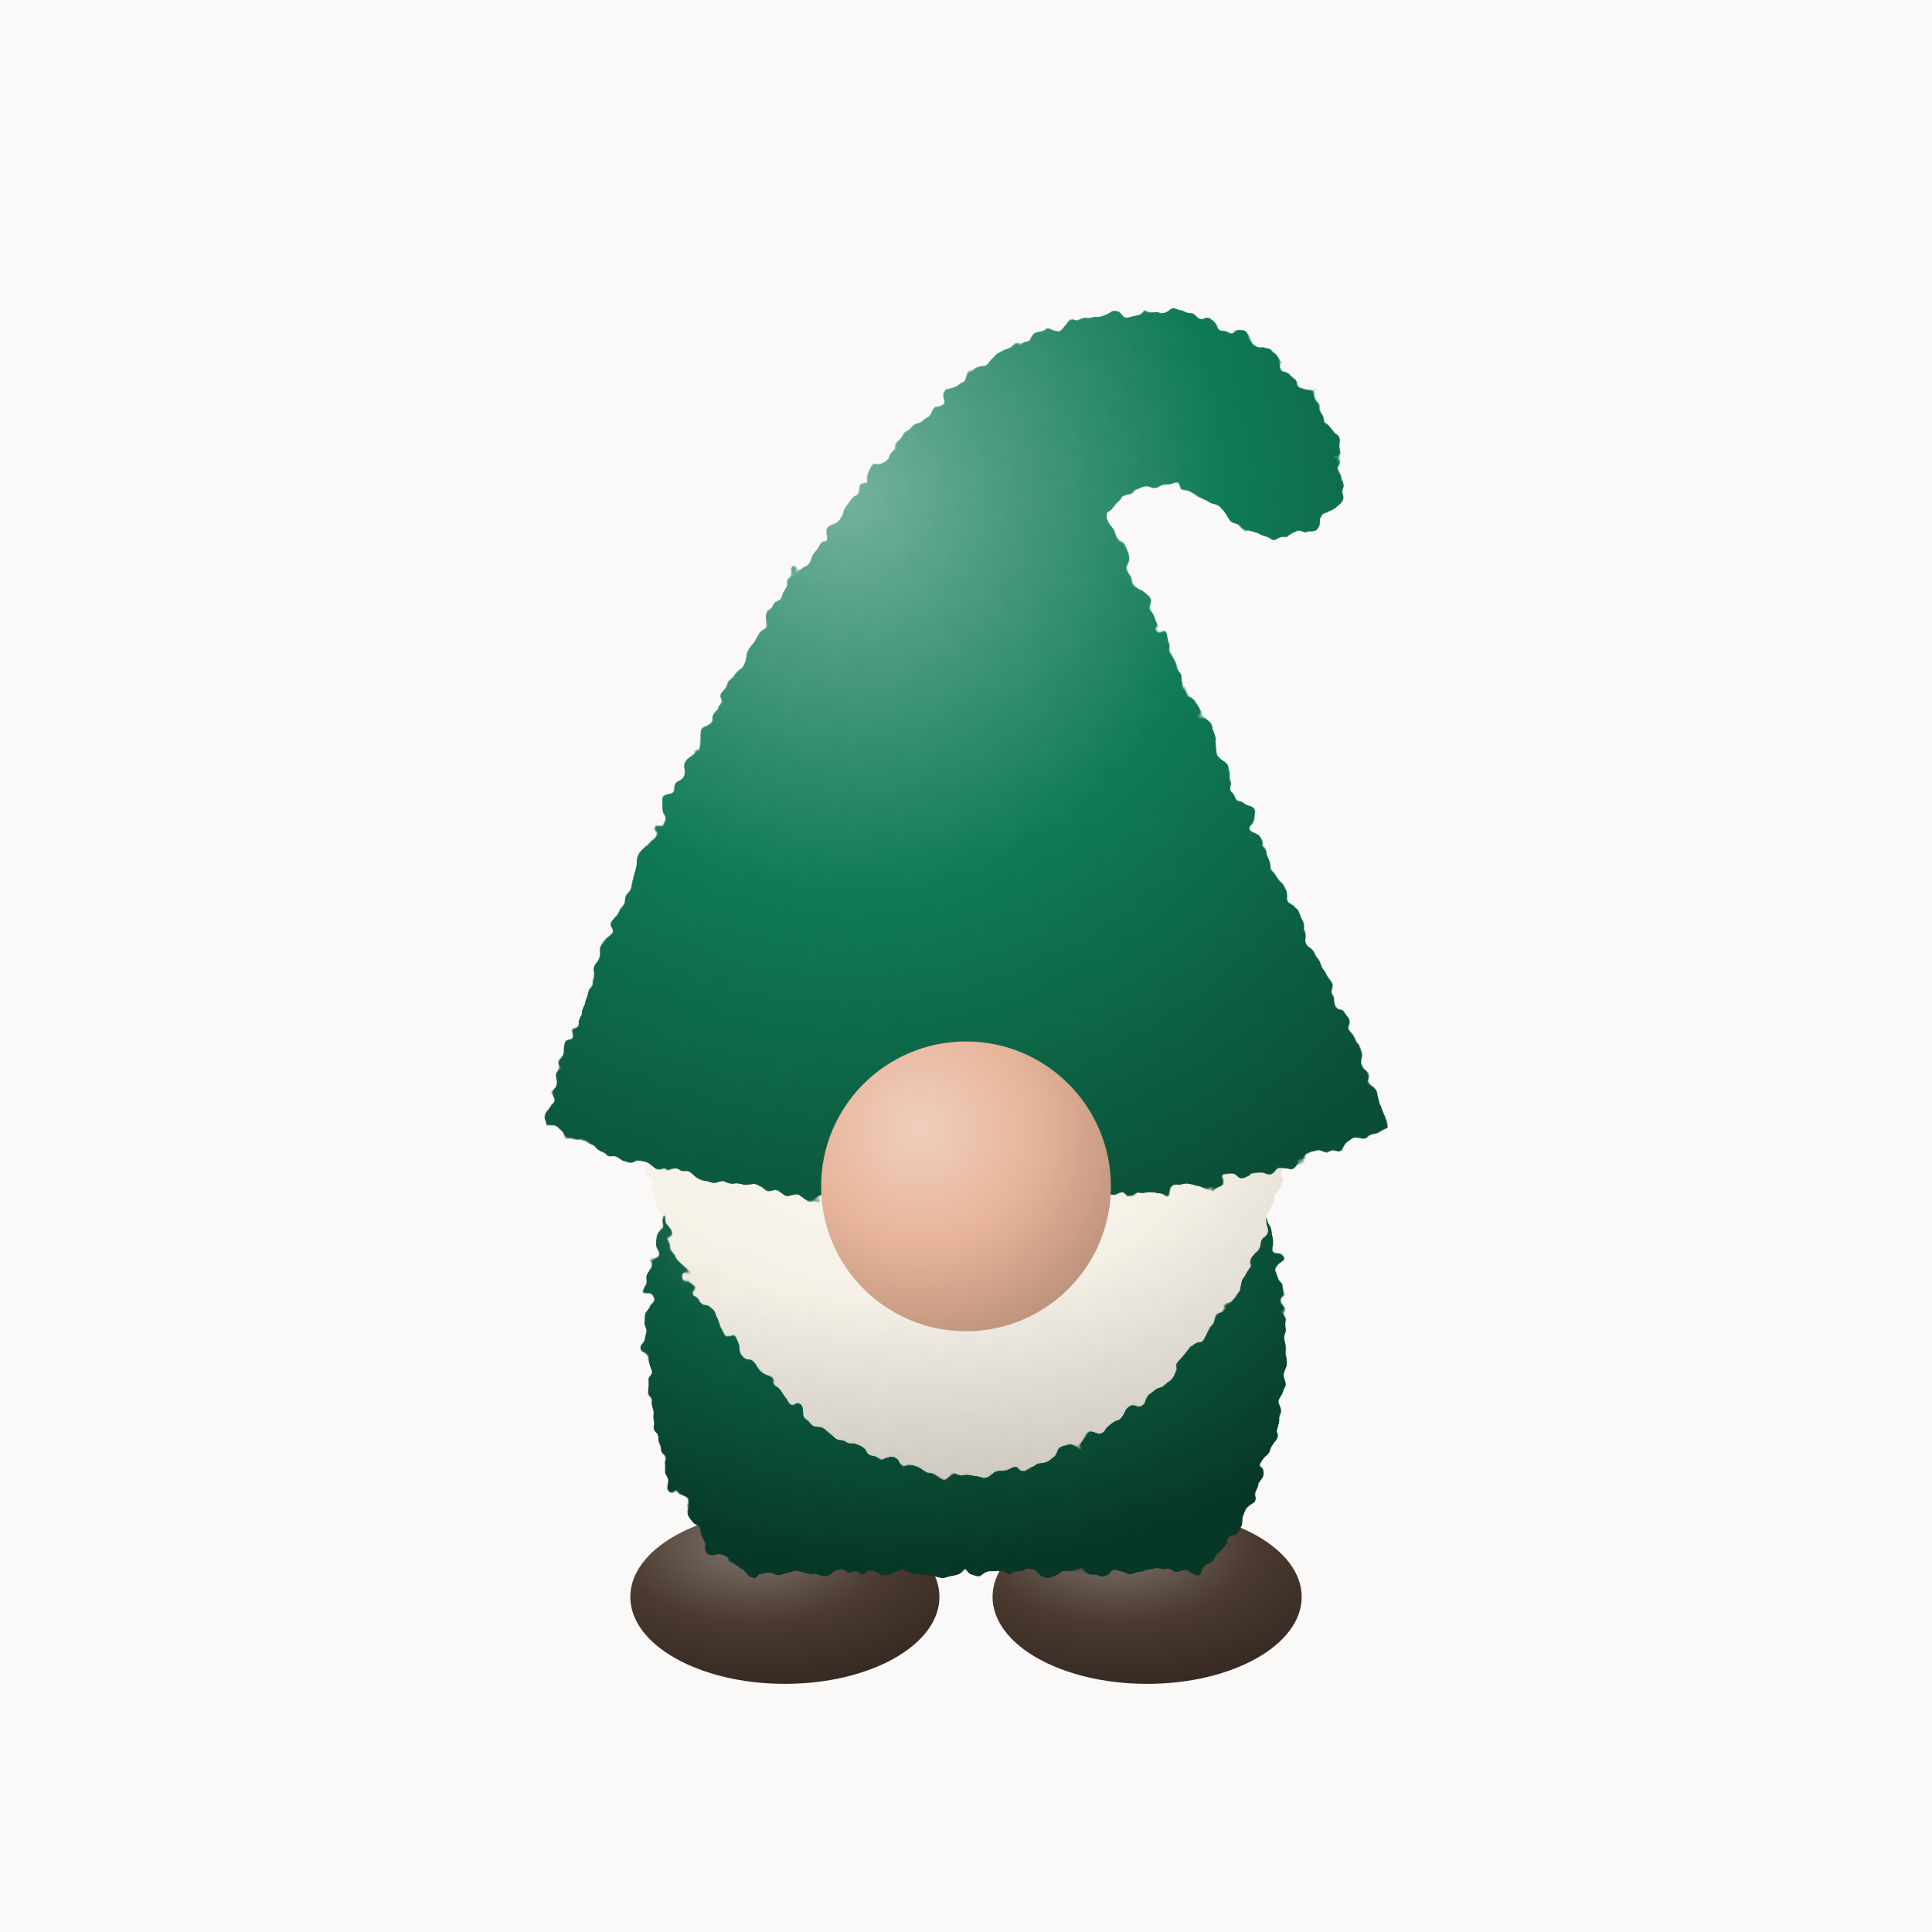
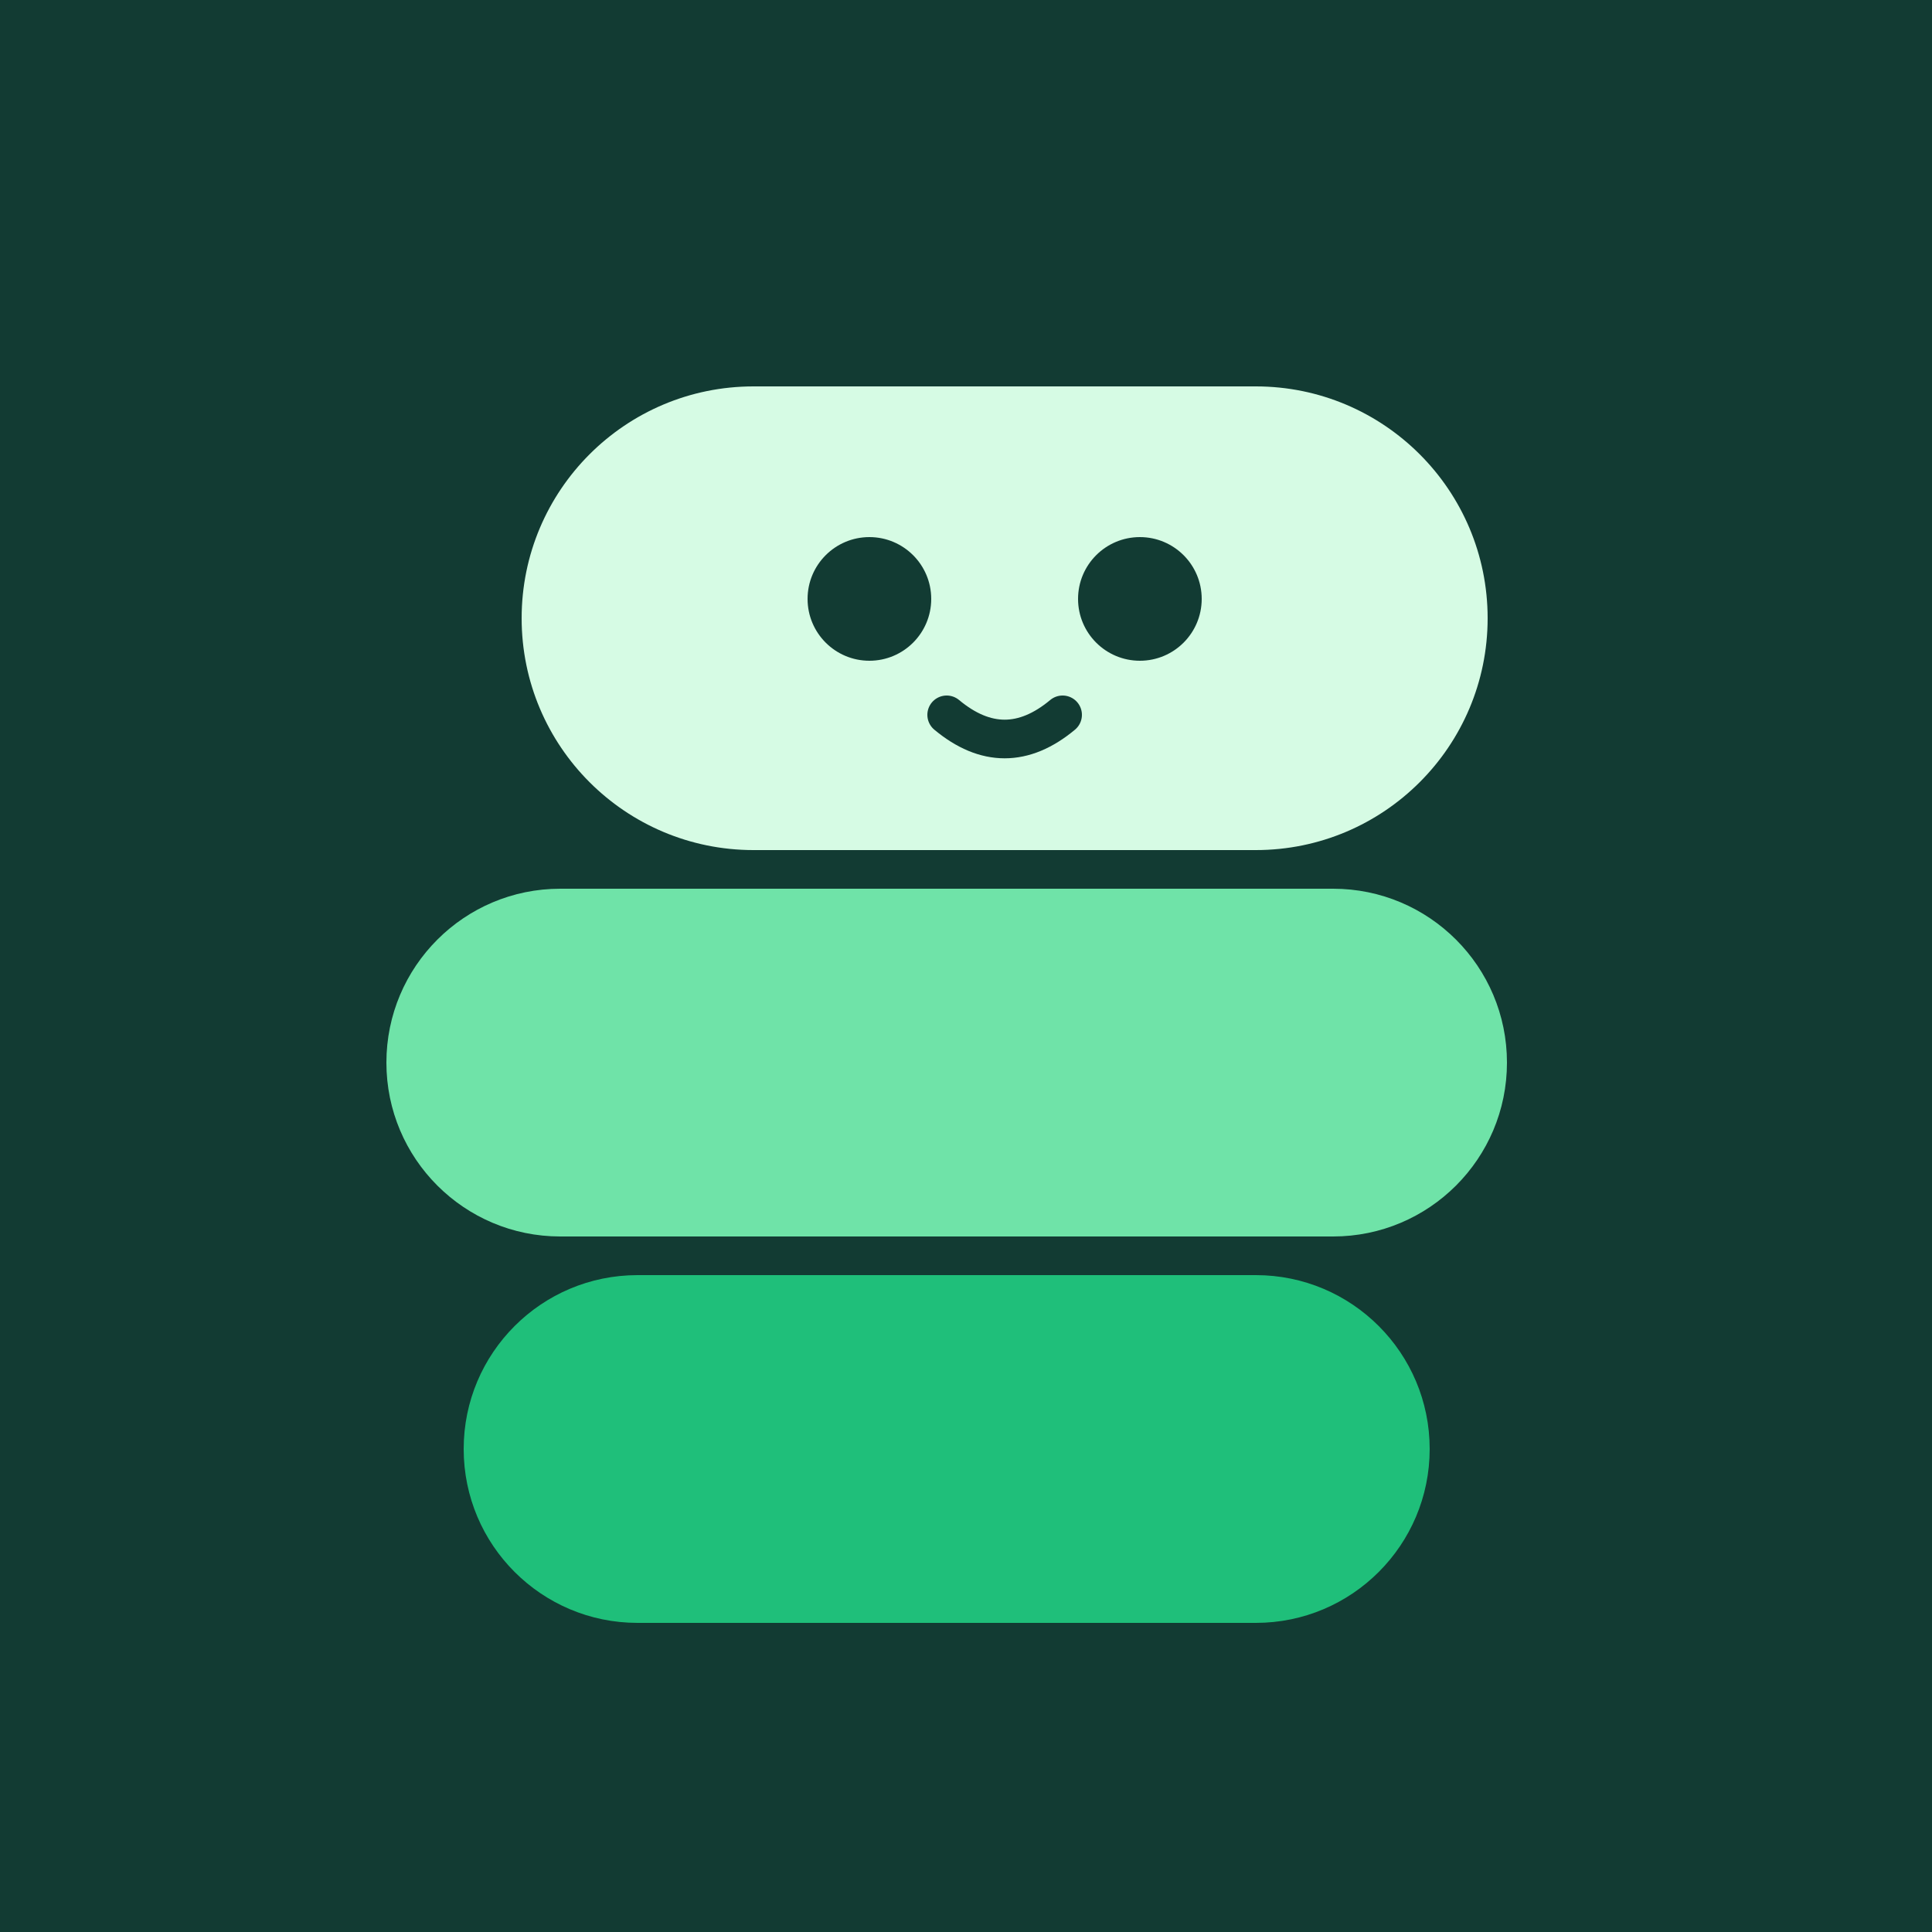
- <svg xmlns="http://www.w3.org/2000/svg" viewBox="0 0 64 64" width="64" height="64" role="img" aria-label="Silo">
-   <rect width="64" height="64" rx="0" fill="#FAF9F7" />
-   <g transform="scale(1) translate(6.4 5.7) scale(0.8)">
-     <defs>
-       <radialGradient id="hat-felt" cx="0.36" cy="0.2" r="0.9">
-         <stop offset="0" stop-color="#74B29C" />
-         <stop offset=".5" stop-color="#0F7A55" />
-         <stop offset="1" stop-color="#0A4E36" />
-       </radialGradient>
-       <radialGradient id="coat-felt" cx="0.4" cy="0.1" r="0.9">
-         <stop offset="0" stop-color="#548D79" />
-         <stop offset=".5" stop-color="#0B5C40" />
-         <stop offset="1" stop-color="#073726" />
-       </radialGradient>
-       <radialGradient id="beard-wool" cx="0.4" cy="0.1" r="0.9">
-         <stop offset="0" stop-color="#FAF8F3" />
-         <stop offset=".5" stop-color="#F6F1E7" />
-         <stop offset="1" stop-color="#CFCAC2" />
-       </radialGradient>
-       <radialGradient id="nose-felt" cx="0.34" cy="0.3" r="0.8">
-         <stop offset="0" stop-color="#F0CFBE" />
-         <stop offset=".5" stop-color="#E7B499" />
-         <stop offset="1" stop-color="#B9907A" />
-       </radialGradient>
-       <radialGradient id="boot-felt" cx="0.4" cy="0.2" r="0.9">
-         <stop offset="0" stop-color="#80756E" />
-         <stop offset=".5" stop-color="#4A3A30" />
-         <stop offset="1" stop-color="#312620" />
-       </radialGradient>
-       <filter id="felt" x="-8%" y="-8%" width="116%" height="116%" color-interpolation-filters="sRGB">
-         <feTurbulence type="fractalNoise" baseFrequency="1.15" numOctaves="2" seed="2" />
-         <feDisplacementMap in="SourceGraphic" scale=".9" xChannelSelector="R" yChannelSelector="G" />
-       </filter>
-     </defs>
-     <g id="boots" fill="url(#boot-felt)">
-       <ellipse cx="24.5" cy="59" rx="6.4" ry="3.6" />
-       <ellipse cx="39.5" cy="59" rx="6.4" ry="3.6" />
+ <svg xmlns="http://www.w3.org/2000/svg" viewBox="0 0 100 100" width="100" height="100" role="img" aria-label="Silo">
+   <rect width="100" height="100" fill="#123B33" />
+   <g>
+     <rect x="20" y="46" width="58" height="18" rx="9" fill="#6FE3A8" />
+     <rect x="24" y="66" width="50" height="18" rx="9" fill="#1FBF7A" />
+     <g>
+       <rect x="27" y="20" width="50" height="24" rx="12" fill="#D6FBE4" />
+       <circle cx="45" cy="31" r="3.2" fill="#123B33" />
+       <circle cx="59" cy="31" r="3.2" fill="#123B33" />
+       <path d="M49 37q3 2.5 6 0" fill="none" stroke="#123B33" stroke-width="2" stroke-linecap="round" />
    </g>
-     <g filter="url(#felt)">
-       <path id="coat" fill="url(#coat-felt)" d="M20.5 40C17.5 47.5 18.5 54.5 22.5 58h19c4-3.5 5-10.5 2-18Z" />
-       <path id="beard" fill="url(#beard-wool)" d="M18 37.5C19 47.5 26.5 54 32 54s13-6.5 14-16.5Z" />
-       <path id="hat" fill="url(#hat-felt)" d="M14.5 39.5C17.5 29 24 15.5 32 8.5c4.7-4 12.7-4 15.3 2.7 1.2 3.3-2.4 5.3-4.4 3.1-1.6-1.7-3.7-1.7-5.2-.3C41.5 22.5 46.7 32 49.5 39.5 40 44 24 44 14.5 39.5Z" />
-     </g>
-     <circle id="nose" cx="32" cy="42" r="6" fill="url(#nose-felt)" />
  </g>
</svg>
